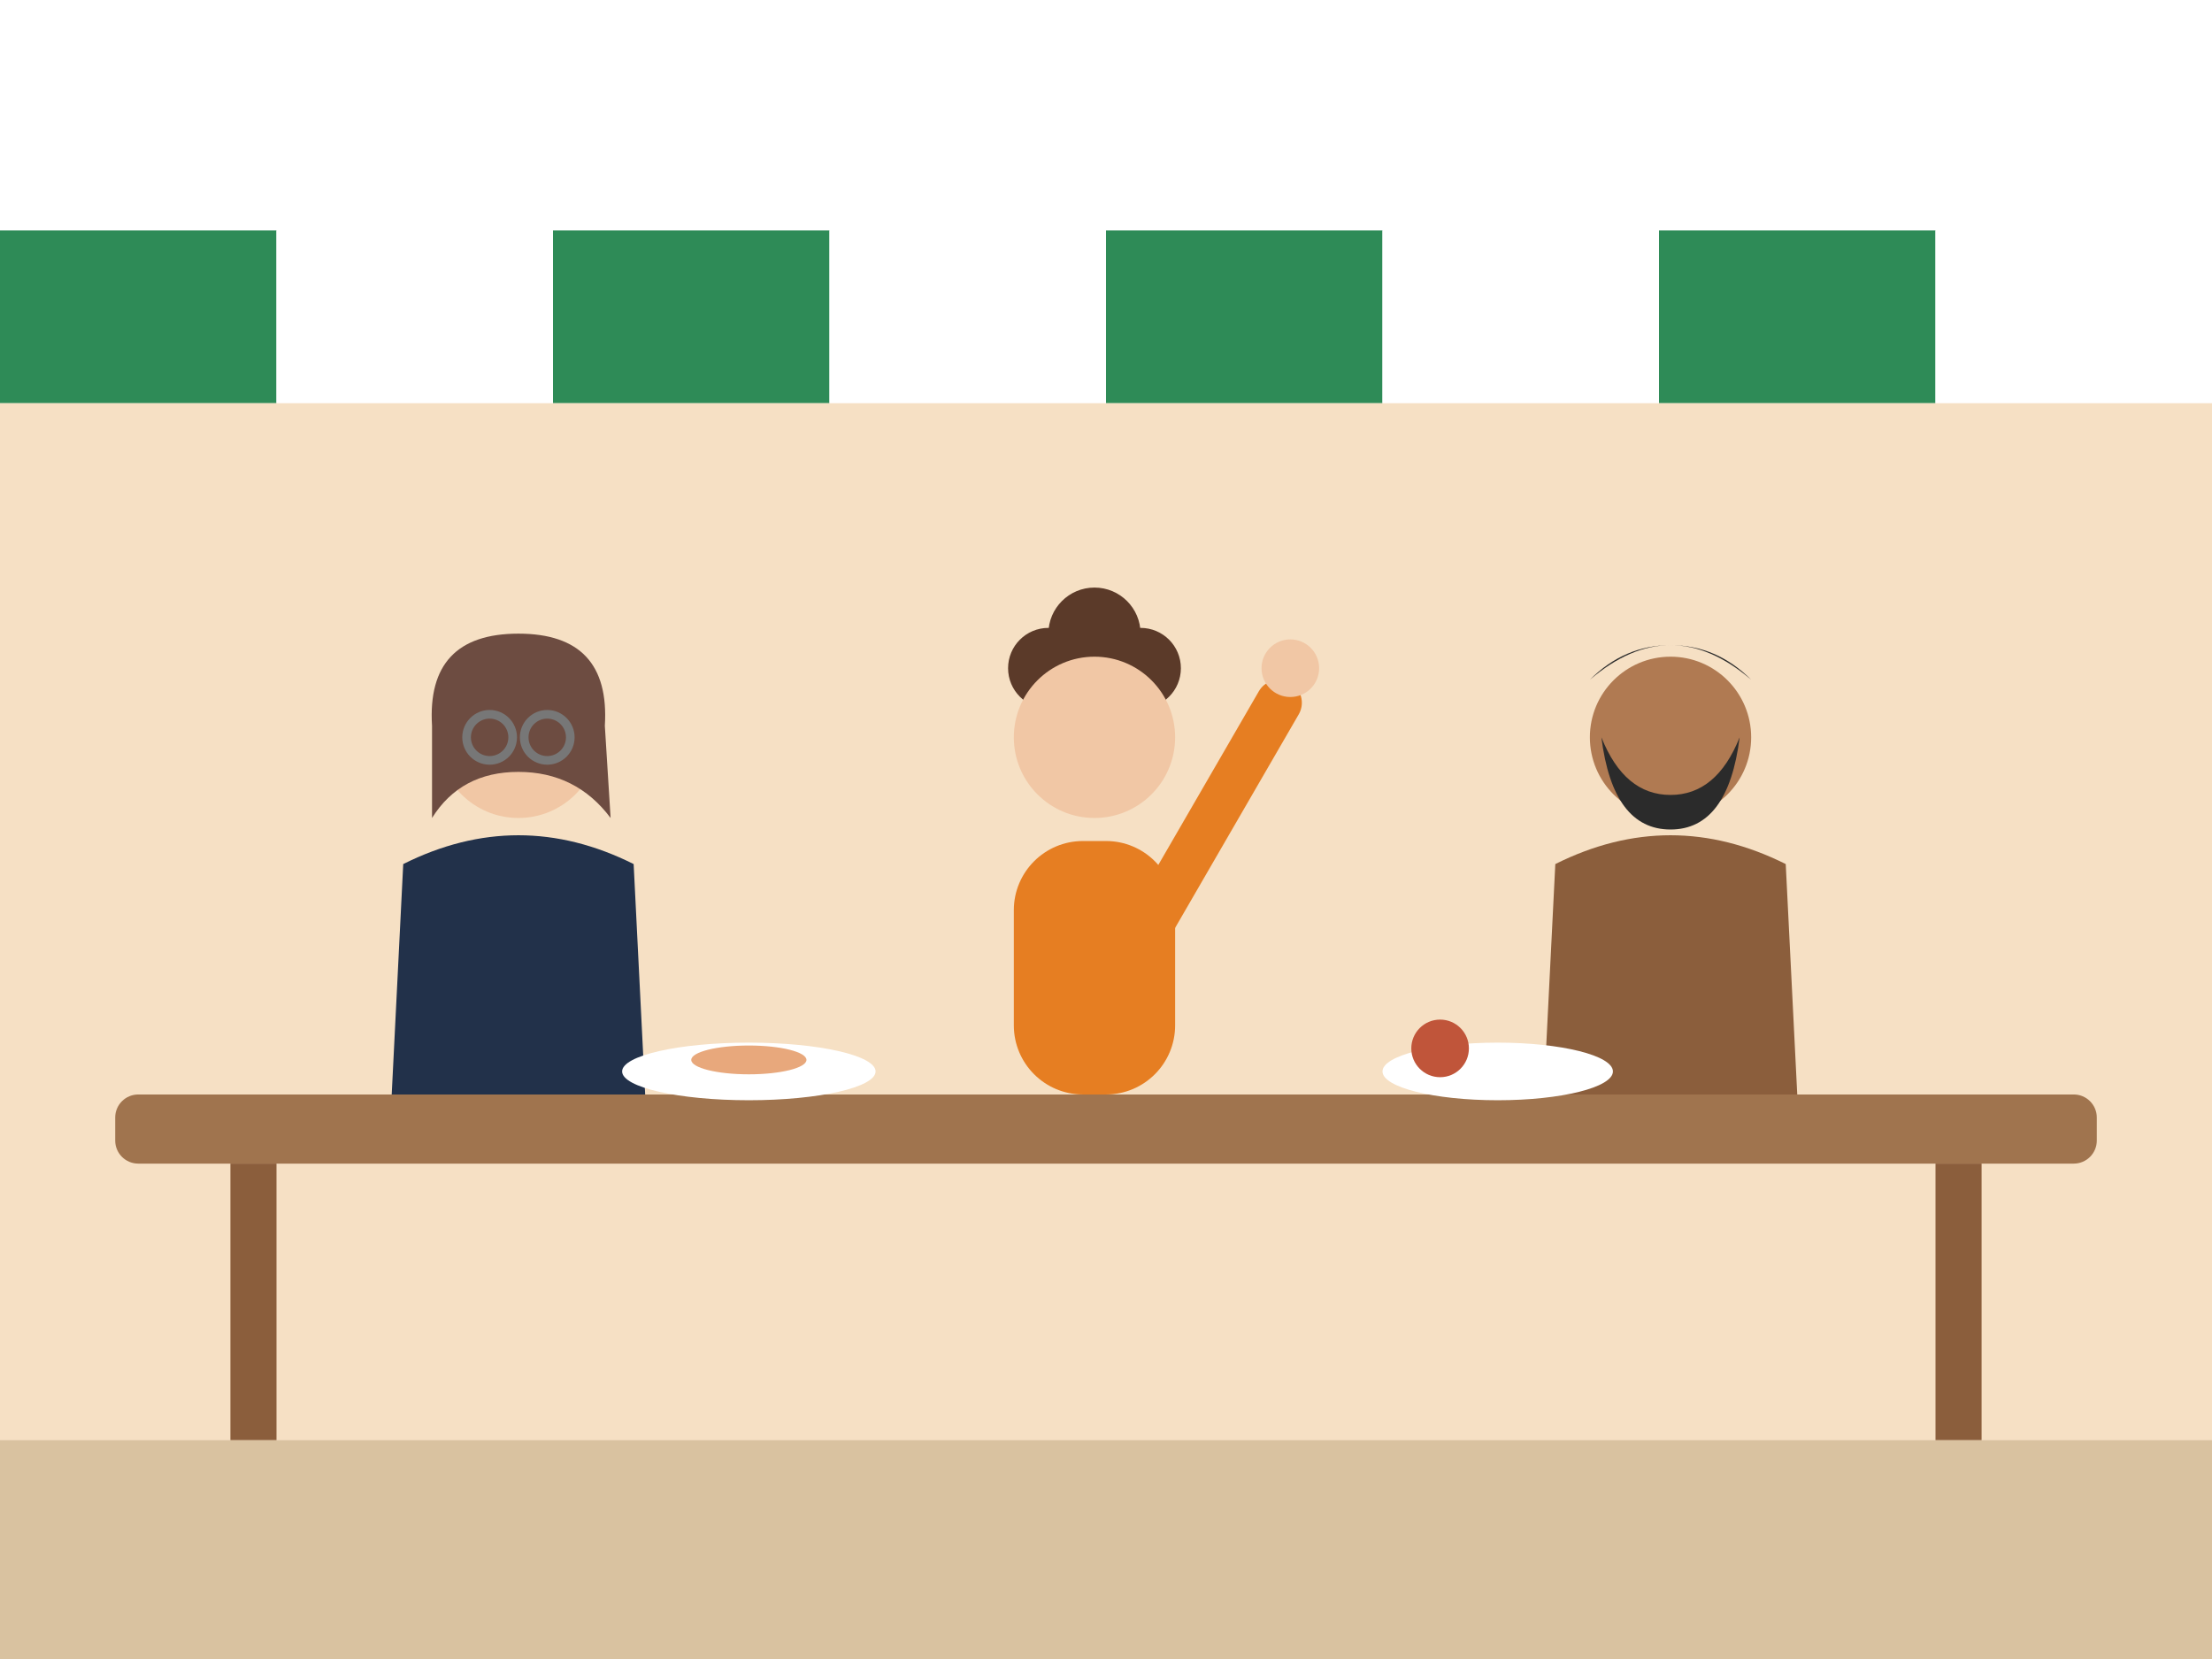
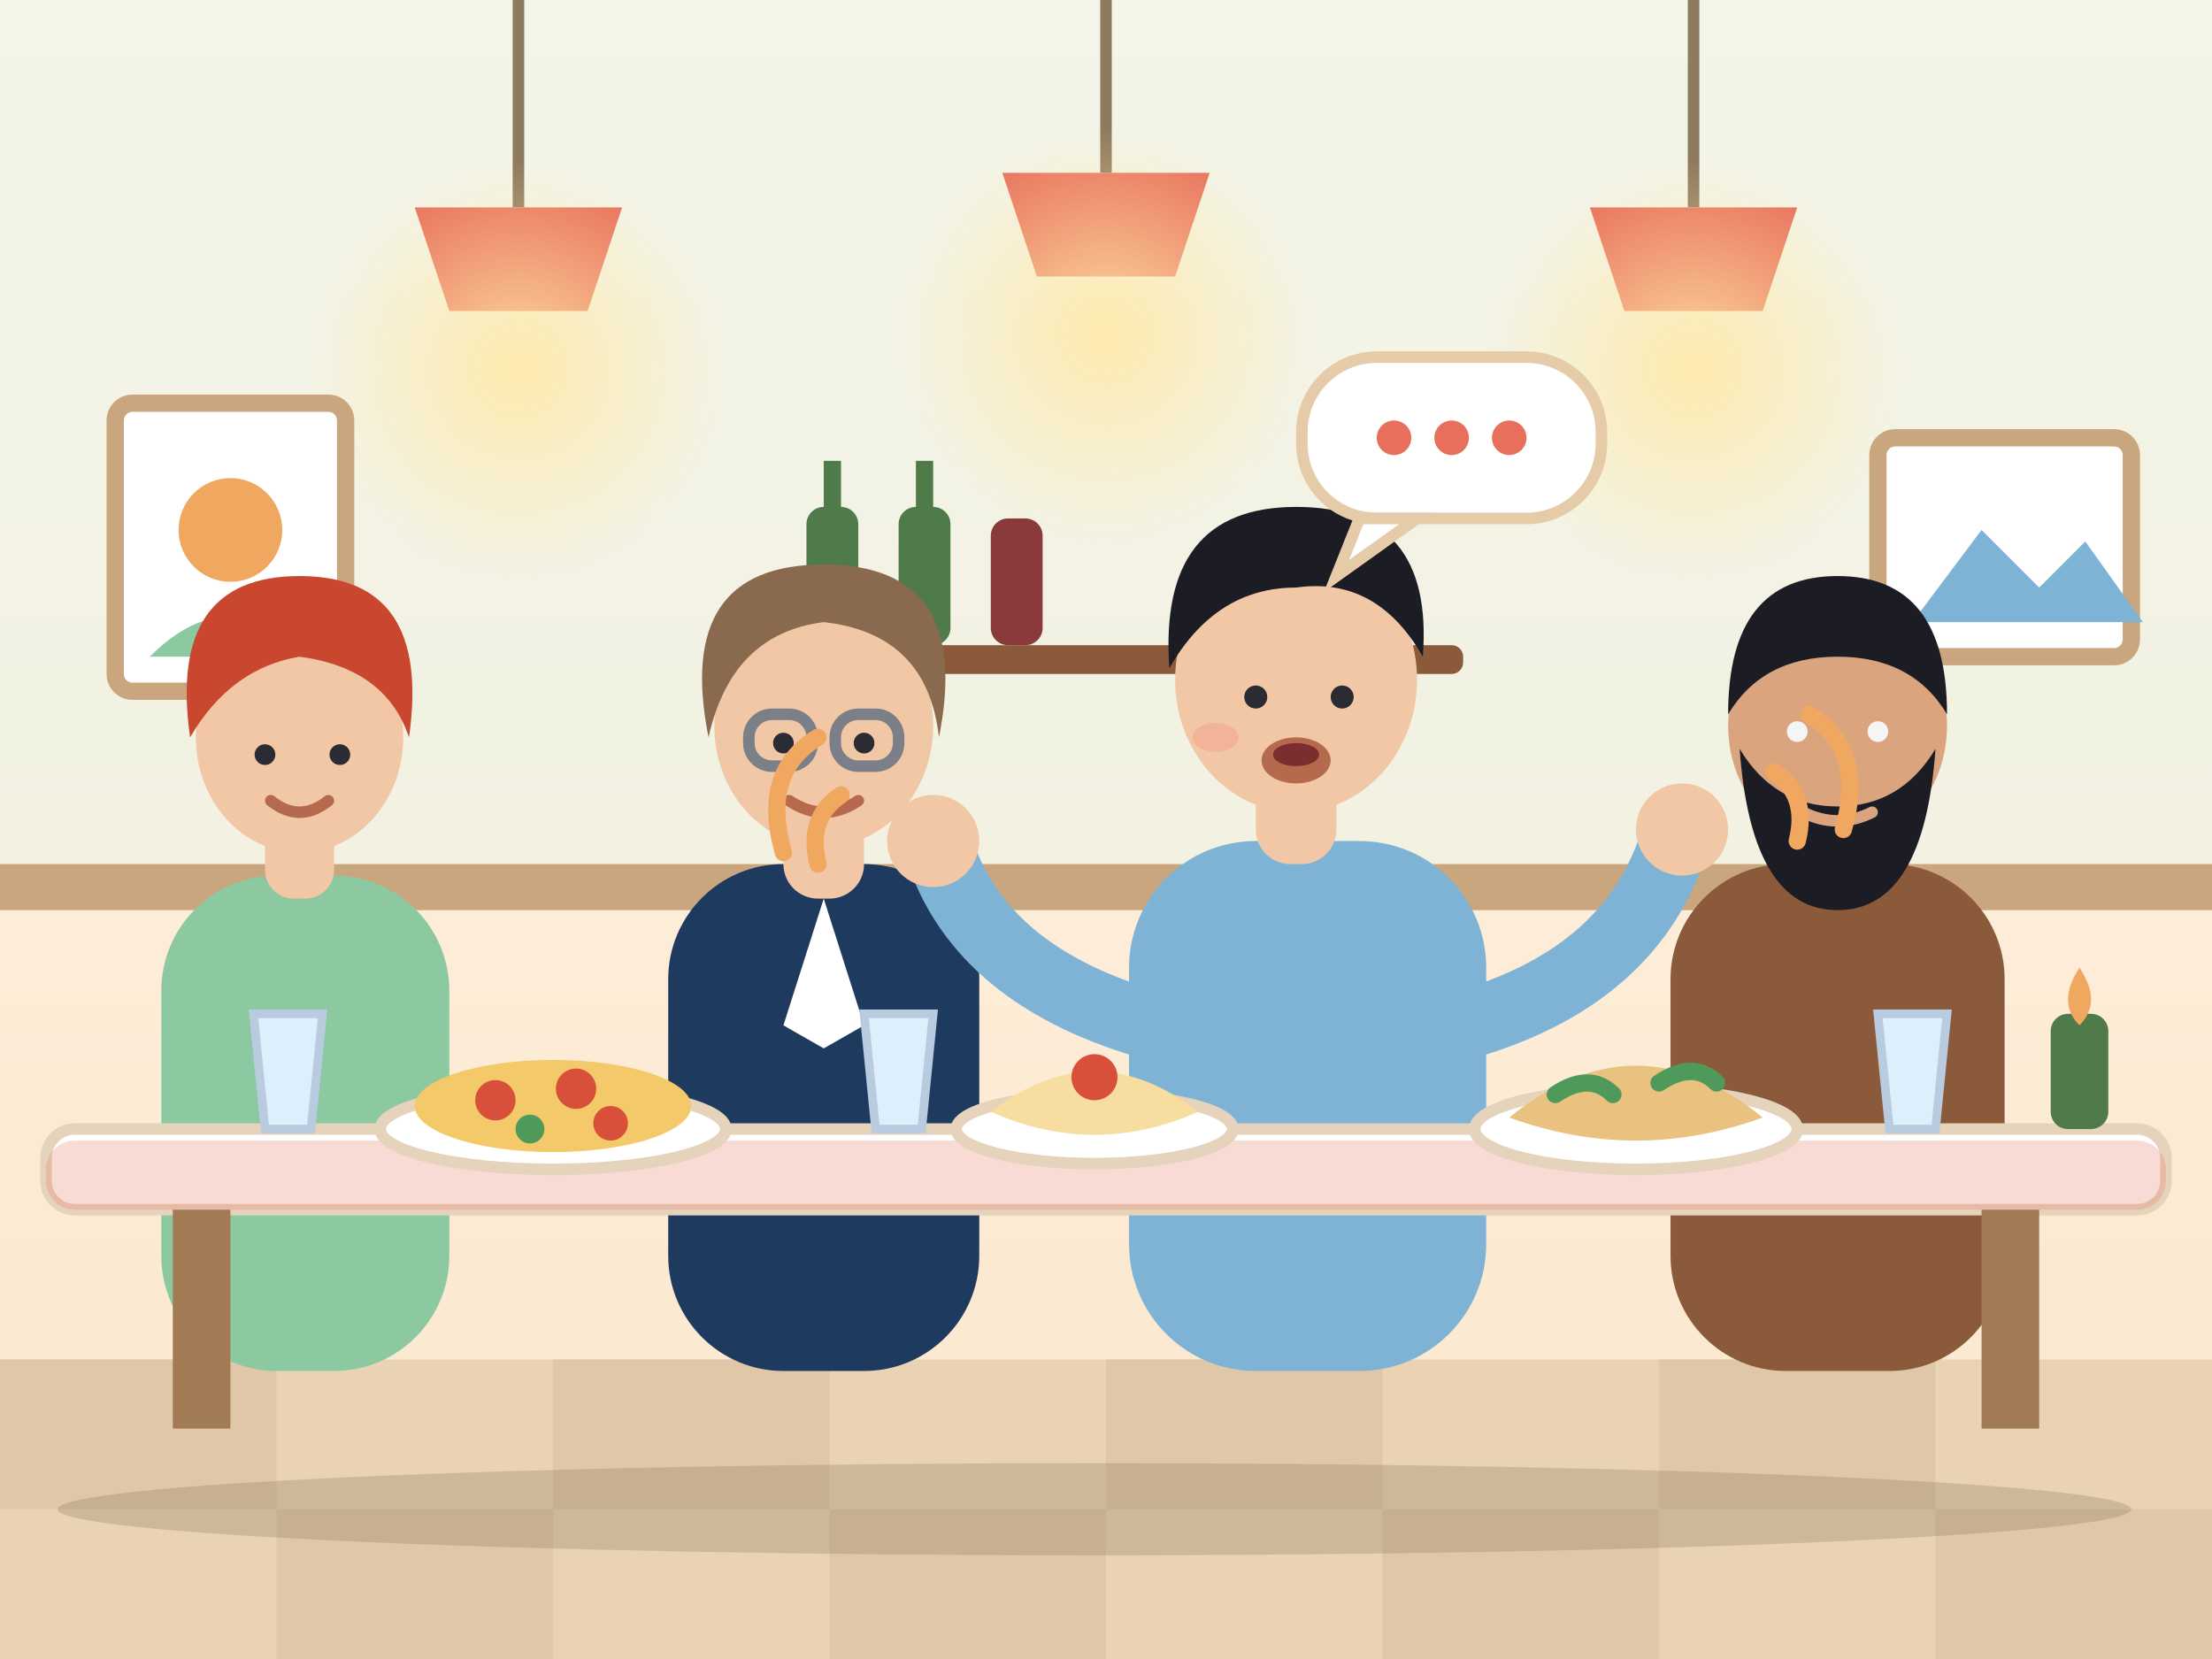
<svg xmlns="http://www.w3.org/2000/svg" viewBox="0 0 384 288" width="384" height="288">
-   <rect width="384" height="288" fill="#FBE9D6" />
-   <rect x="0" y="0" width="384" height="70" fill="#FFFFFF" />
+   <defs>
+     <linearGradient id="bg" x1="0" y1="0" x2="0" y2="1">
+       <stop offset="0" stop-color="#FFF4E6" />
+       <stop offset="1" stop-color="#FBE6CC" />
+     </linearGradient>
+     <radialGradient id="gl" cx=".5" cy=".5" r=".5">
+       <stop offset="0" stop-color="#FFE9A8" stop-opacity=".9" />
+       <stop offset="1" stop-color="#FFE9A8" stop-opacity="0" />
+     </radialGradient>
+   </defs>
+   <rect width="384" height="288" fill="url(#bg)" />
+   <rect x="0" y="0" width="384" height="150" fill="#E8F5EC" opacity=".5" />
+   <rect x="0" y="150" width="384" height="8" fill="#C9A67E" />
+   <g stroke="#8E7A5E" stroke-width="2">
+     <line x1="90" y1="0" x2="90" y2="36" />
+     <line x1="192" y1="0" x2="192" y2="30" />
+     <line x1="294" y1="0" x2="294" y2="36" />
+   </g>
+   <g fill="#E86F5B">
+     <path d="M72 36 h36 l-6 18 h-24z" />
+     <path d="M174 30 h36 l-6 18 h-24z" />
+     <path d="M276 36 h36 l-6 18 h-24z" />
+   </g>
+   <circle cx="90" cy="64" r="36" fill="url(#gl)" />
+   <circle cx="192" cy="58" r="36" fill="url(#gl)" />
+   <circle cx="294" cy="64" r="36" fill="url(#gl)" />
+   <rect x="20" y="70" width="40" height="50" rx="3" fill="#FFFFFF" stroke="#C9A67E" stroke-width="3" />
+   <circle cx="40" cy="92" r="9" fill="#F0A860" />
+   <path d="M26 114 q14-14 28 0z" fill="#8CC9A0" />
+   <rect x="326" y="76" width="44" height="38" rx="3" fill="#FFFFFF" stroke="#C9A67E" stroke-width="3" />
+   <path d="M332 108 l12-16 l10 10 l8-8 l10 14z" fill="#7FB3D5" />
+   <rect x="130" y="112" width="124" height="5" rx="2" fill="#8A5A3A" />
+   <g fill="#4F7A4A">
+     <rect x="140" y="88" width="9" height="24" rx="3" />
+     <rect x="143" y="80" width="3" height="9" />
+     <rect x="156" y="88" width="9" height="24" rx="3" />
+     <rect x="159" y="80" width="3" height="9" />
+     <rect x="172" y="90" width="9" height="22" rx="3" fill="#8A3A3A" />
+   </g>
+   <rect y="236" width="384" height="52" fill="#E9D3B4" />
+   <g fill="#D9BFA0" opacity=".6">
+     <rect x="0" y="236" width="48" height="26" />
+     <rect x="96" y="236" width="48" height="26" />
+     <rect x="192" y="236" width="48" height="26" />
+     <rect x="288" y="236" width="48" height="26" />
+     <rect x="48" y="262" width="48" height="26" />
+     <rect x="144" y="262" width="48" height="26" />
+     <rect x="240" y="262" width="48" height="26" />
+     <rect x="336" y="262" width="48" height="26" />
+   </g>
+   <rect x="28" y="152" width="50" height="86" rx="20" fill="#8CC9A0" />
+   <rect x="46" y="140" width="12" height="16" rx="5" fill="#F1C7A5" />
+   <ellipse cx="52" cy="128" rx="18" ry="20" fill="#F1C7A5" />
+   <path d="M33 128 q-4-28 19-28 q23 0 19 28 q-4-12-19-14 q-12 2-19 14z" fill="#C8472E" />
+   <circle cx="46" cy="131" r="1.8" fill="#2B2B33" />
+   <circle cx="59" cy="131" r="1.8" fill="#2B2B33" />
+   <path d="M47 139 q5 4 10 0" stroke="#B5694D" stroke-width="2" fill="none" stroke-linecap="round" />
+   <rect x="116" y="150" width="54" height="88" rx="20" fill="#1F3A5F" />
+   <path d="M143 156 l-7 22 l7 4 l7-4z" fill="#FFFFFF" />
+   <rect x="136" y="138" width="14" height="18" rx="6" fill="#F1C7A5" />
+   <ellipse cx="143" cy="126" rx="19" ry="21" fill="#F1C7A5" />
+   <path d="M123 128 q-6-30 20-30 q26 0 20 30 q-2-18-20-20 q-16 2-20 20z" fill="#8A6A4E" />
+   <circle cx="136" cy="129" r="1.8" fill="#2B2B33" />
+   <circle cx="150" cy="129" r="1.8" fill="#2B2B33" />
+   <g fill="none" stroke="#7A7F88" stroke-width="2">
+     <rect x="130" y="124" width="11" height="9" rx="4" />
+     <rect x="145" y="124" width="11" height="9" rx="4" />
+   </g>
+   <path d="M137 139 q6 4 12 0" stroke="#B5694D" stroke-width="2" fill="none" stroke-linecap="round" />
+   <rect x="290" y="150" width="58" height="88" rx="20" fill="#8A5A3A" />
+   <rect x="312" y="138" width="14" height="18" rx="6" fill="#D9A47E" />
+   <ellipse cx="319" cy="126" rx="19" ry="21" fill="#D9A47E" />
+   <path d="M300 124 q0-24 19-24 q19 0 19 24 q-6-10-19-10 q-13 0-19 10z" fill="#1C1C24" />
+   <path d="M302 130 q2 28 17 28 q15 0 17-28 q-6 10-17 10 q-11 0-17-10z" fill="#1C1C24" />
+   <circle cx="312" cy="127" r="1.8" fill="#F5F5F5" />
+   <circle cx="326" cy="127" r="1.8" fill="#F5F5F5" />
+   <path d="M313 141 q6 3 12 0" stroke="#D9A47E" stroke-width="2" fill="none" stroke-linecap="round" />
+   <rect x="196" y="146" width="62" height="92" rx="22" fill="#7FB3D5" />
+   <rect x="218" y="132" width="14" height="18" rx="6" fill="#F1C7A5" />
+   <ellipse cx="225" cy="118" rx="21" ry="23" fill="#F1C7A5" />
+   <path d="M203 116 q-2-28 22-28 q24 0 22 26 q-8-14-22-12 q-14 0-22 14z" fill="#1C1C24" />
+   <circle cx="218" cy="121" r="2" fill="#2B2B33" />
+   <circle cx="233" cy="121" r="2" fill="#2B2B33" />
+   <ellipse cx="225" cy="132" rx="6" ry="4" fill="#B5694D" />
+   <ellipse cx="225" cy="131" rx="4" ry="2" fill="#7A2E2E" />
+   <ellipse cx="211" cy="128" rx="4" ry="2.5" fill="#F4A08E" opacity=".5" />
+   <ellipse cx="190" cy="262" rx="180" ry="8" fill="#8E7A5E" opacity=".3" />
+   <rect x="8" y="196" width="368" height="14" rx="5" fill="#FFFFFF" stroke="#E5D3BC" stroke-width="2" />
+   <rect x="8" y="198" width="368" height="12" rx="5" fill="#E86F5B" opacity=".25" />
+   <rect x="30" y="210" width="10" height="38" fill="#A27B54" />
+   <rect x="344" y="210" width="10" height="38" fill="#A27B54" />
+   <path d="M200 178 Q172 170 164 150" stroke="#7FB3D5" stroke-width="12" fill="none" stroke-linecap="round" />
+   <circle cx="162" cy="146" r="8" fill="#F1C7A5" />
+   <path d="M254 178 Q282 170 290 148" stroke="#7FB3D5" stroke-width="12" fill="none" stroke-linecap="round" />
+   <circle cx="292" cy="144" r="8" fill="#F1C7A5" />
+   <g stroke="#F0A860" stroke-width="3" stroke-linecap="round" fill="none">
+     <path d="M146 138 q-6 4-4 12" />
+     <path d="M142 128 q-10 6-6 20" />
+     <path d="M308 134 q6 4 4 12" />
+     <path d="M314 124 q10 6 6 20" />
+   </g>
+   <g fill="#FFFFFF" stroke="#E5CBA8" stroke-width="2">
+     <rect x="226" y="62" width="52" height="28" rx="13" />
+     <path d="M236 90 l-4 10 l14-10z" />
+   </g>
+   <g fill="#E86F5B">
+     <circle cx="242" cy="76" r="3" />
+     <circle cx="252" cy="76" r="3" />
+     <circle cx="262" cy="76" r="3" />
+   </g>
+   <ellipse cx="96" cy="196" rx="30" ry="7" fill="#FFFFFF" stroke="#E5D3BC" stroke-width="2" />
+   <ellipse cx="96" cy="192" rx="24" ry="8" fill="#F3C969" />
+   <circle cx="86" cy="191" r="3.5" fill="#D9503A" />
+   <circle cx="100" cy="189" r="3.5" fill="#D9503A" />
+   <circle cx="106" cy="195" r="3" fill="#D9503A" />
+   <circle cx="92" cy="196" r="2.5" fill="#4F9A5A" />
+   <ellipse cx="190" cy="196" rx="24" ry="6" fill="#FFFFFF" stroke="#E5D3BC" stroke-width="2" />
+   <path d="M172 193 q18-14 36 0 q-18 8-36 0z" fill="#F7DDA0" />
+   <circle cx="190" cy="187" r="4" fill="#D9503A" />
+   <ellipse cx="284" cy="196" rx="28" ry="7" fill="#FFFFFF" stroke="#E5D3BC" stroke-width="2" />
+   <path d="M262 194 q22-18 44 0 q-22 8-44 0z" fill="#E8C27E" />
+   <path d="M270 190 q6-4 10 0 M288 188 q6-4 10 0" stroke="#4F9A5A" stroke-width="3" fill="none" stroke-linecap="round" />
  <g>
-     <rect x="0" y="40" width="48" height="30" fill="#2E8B57" />
-     <rect x="48" y="40" width="48" height="30" fill="#FFFFFF" />
-     <rect x="96" y="40" width="48" height="30" fill="#2E8B57" />
-     <rect x="144" y="40" width="48" height="30" fill="#FFFFFF" />
-     <rect x="192" y="40" width="48" height="30" fill="#2E8B57" />
-     <rect x="240" y="40" width="48" height="30" fill="#FFFFFF" />
-     <rect x="288" y="40" width="48" height="30" fill="#2E8B57" />
-     <rect x="336" y="40" width="48" height="30" fill="#FFFFFF" />
+     <path d="M150 176 h12 l-2 20 h-8z" fill="#DDEFFC" stroke="#B9CCDF" stroke-width="1.5" />
+     <path d="M326 176 h12 l-2 20 h-8z" fill="#DDEFFC" stroke="#B9CCDF" stroke-width="1.5" />
+     <path d="M44 176 h12 l-2 20 h-8z" fill="#DDEFFC" stroke="#B9CCDF" stroke-width="1.5" />
  </g>
-   <rect x="0" y="70" width="384" height="180" fill="#F6E0C4" />
-   <rect x="0" y="250" width="384" height="38" fill="#D9C2A0" />
-   <path d="M70 150 Q90 140 110 150 L112 190 L68 190Z" fill="#22314A" />
-   <circle cx="90" cy="128" r="14" fill="#F1C7A5" />
-   <path d="M75 126 Q74 110 90 110 Q106 110 105 126 L106 142 Q100 134 90 134 Q80 134 75 142Z" fill="#6D4C41" />
-   <circle cx="85" cy="128" r="4" fill="none" stroke="#777" stroke-width="1.5" />
-   <circle cx="95" cy="128" r="4" fill="none" stroke="#777" stroke-width="1.5" />
-   <rect x="176" y="146" width="28" height="44" rx="12" fill="#E67E22" />
-   <line x1="200" y1="160" x2="222" y2="122" stroke="#E67E22" stroke-width="8" stroke-linecap="round" />
-   <circle cx="224" cy="116" r="5" fill="#F1C7A5" />
-   <circle cx="182" cy="116" r="7" fill="#5B3A29" />
-   <circle cx="190" cy="110" r="8" fill="#5B3A29" />
-   <circle cx="198" cy="116" r="7" fill="#5B3A29" />
-   <circle cx="190" cy="128" r="14" fill="#F1C7A5" />
-   <path d="M270 150 Q290 140 310 150 L312 190 L268 190Z" fill="#8B5E3C" />
-   <circle cx="290" cy="128" r="14" fill="#B07A52" />
-   <path d="M278 128 Q280 144 290 144 Q300 144 302 128 Q298 138 290 138 Q282 138 278 128Z" fill="#2B2B2B" />
-   <path d="M276 118 Q290 106 304 118 Q298 112 290 112 Q282 112 276 118Z" fill="#2B2B2B" />
-   <rect x="20" y="190" width="344" height="12" rx="4" fill="#A0744E" />
-   <rect x="40" y="202" width="8" height="48" fill="#8B5E3C" />
-   <rect x="336" y="202" width="8" height="48" fill="#8B5E3C" />
-   <ellipse cx="130" cy="186" rx="22" ry="5" fill="#FFFFFF" />
-   <ellipse cx="260" cy="186" rx="20" ry="5" fill="#FFFFFF" />
-   <ellipse cx="130" cy="184" rx="10" ry="2.5" fill="#E8A87C" />
-   <circle cx="250" cy="182" r="5" fill="#C0553A" />
+   <rect x="356" y="176" width="10" height="20" rx="3" fill="#4F7A4A" />
+   <path d="M361 168 q-4 6 0 10 q4-4 0-10z" fill="#F0A860" />
</svg>
